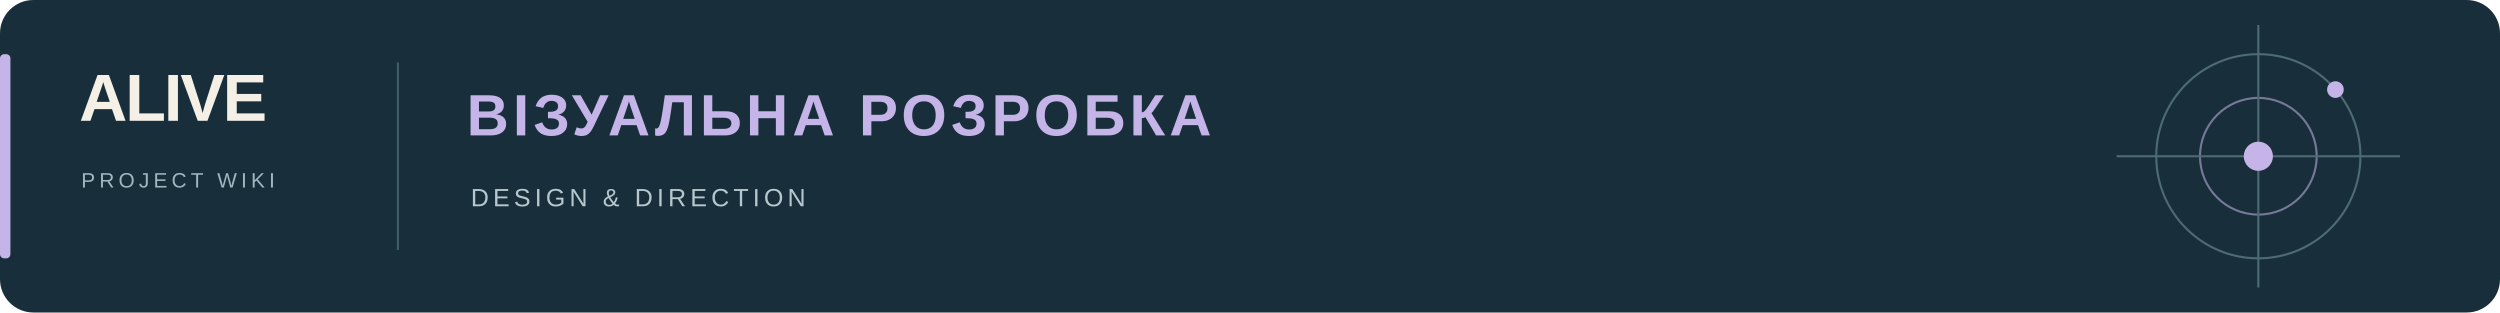
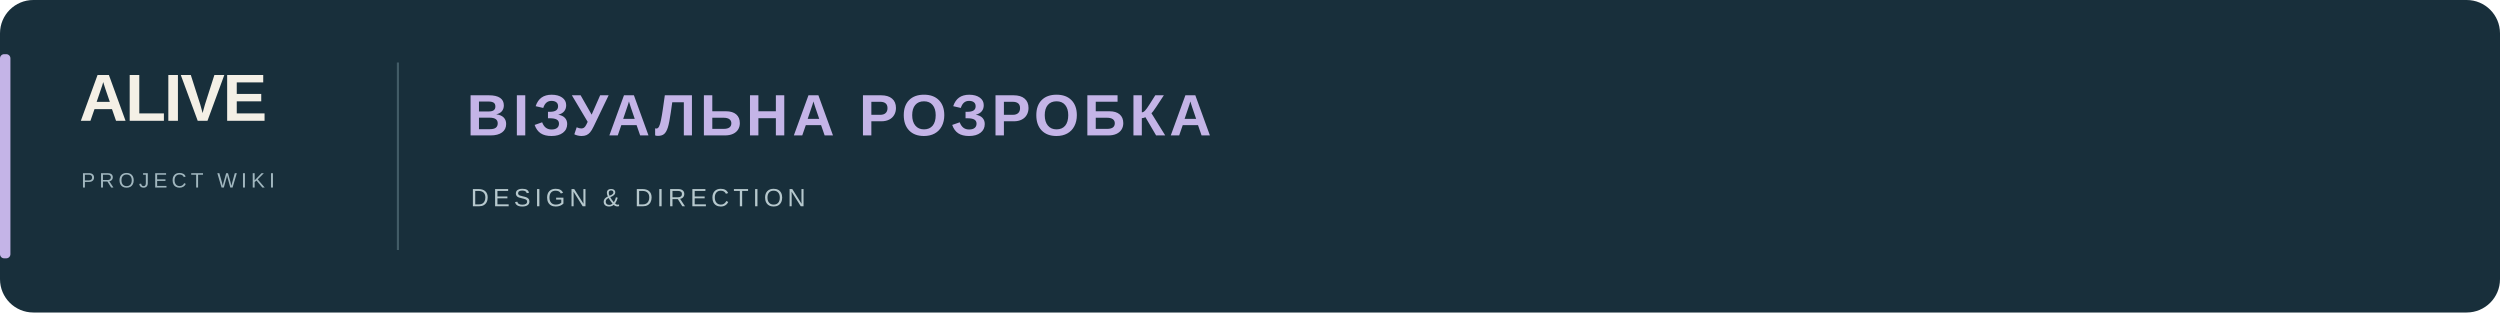
<svg xmlns="http://www.w3.org/2000/svg" width="1200" height="150" viewBox="0 0 1200 150" role="img" aria-labelledby="title desc">
  <rect width="1200" height="150" rx="16" fill="#182f3b" />
  <rect x="0" y="26" width="5" height="98" rx="2" fill="#c4b4e7" />
  <text x="38" y="58" fill="#f4f0e6" font-family="Arial,Helvetica,sans-serif" font-size="32" font-weight="700" letter-spacing="-1">ALIVE</text>
  <text x="39" y="90" fill="#a1b7bf" font-family="Arial,Helvetica,sans-serif" font-size="10" letter-spacing="2">PROJECT WIKI</text>
  <path d="M191 30v90" stroke="#425c67" />
  <text x="224" y="65" fill="#c4b4e7" font-family="Arial,Helvetica,sans-serif" font-size="28" font-weight="700" letter-spacing="2">ВІЗУАЛЬНА РОЗРОБКА</text>
  <text x="226" y="99" fill="#b6c8cd" font-family="Arial,Helvetica,sans-serif" font-size="12" letter-spacing="2">DESIGN &amp; DIRECTION</text>
-   <circle cx="1084" cy="75" r="49" fill="none" stroke="#4e6a75" />
-   <circle cx="1084" cy="75" r="28" fill="none" stroke="#c4b4e7" stroke-opacity=".55" />
-   <path d="M1016 75h136M1084 12v126" stroke="#4e6a75" />
-   <circle cx="1084" cy="75" r="7" fill="#c4b4e7" />
-   <circle cx="1121" cy="43" r="4" fill="#c4b4e7" />
</svg>
